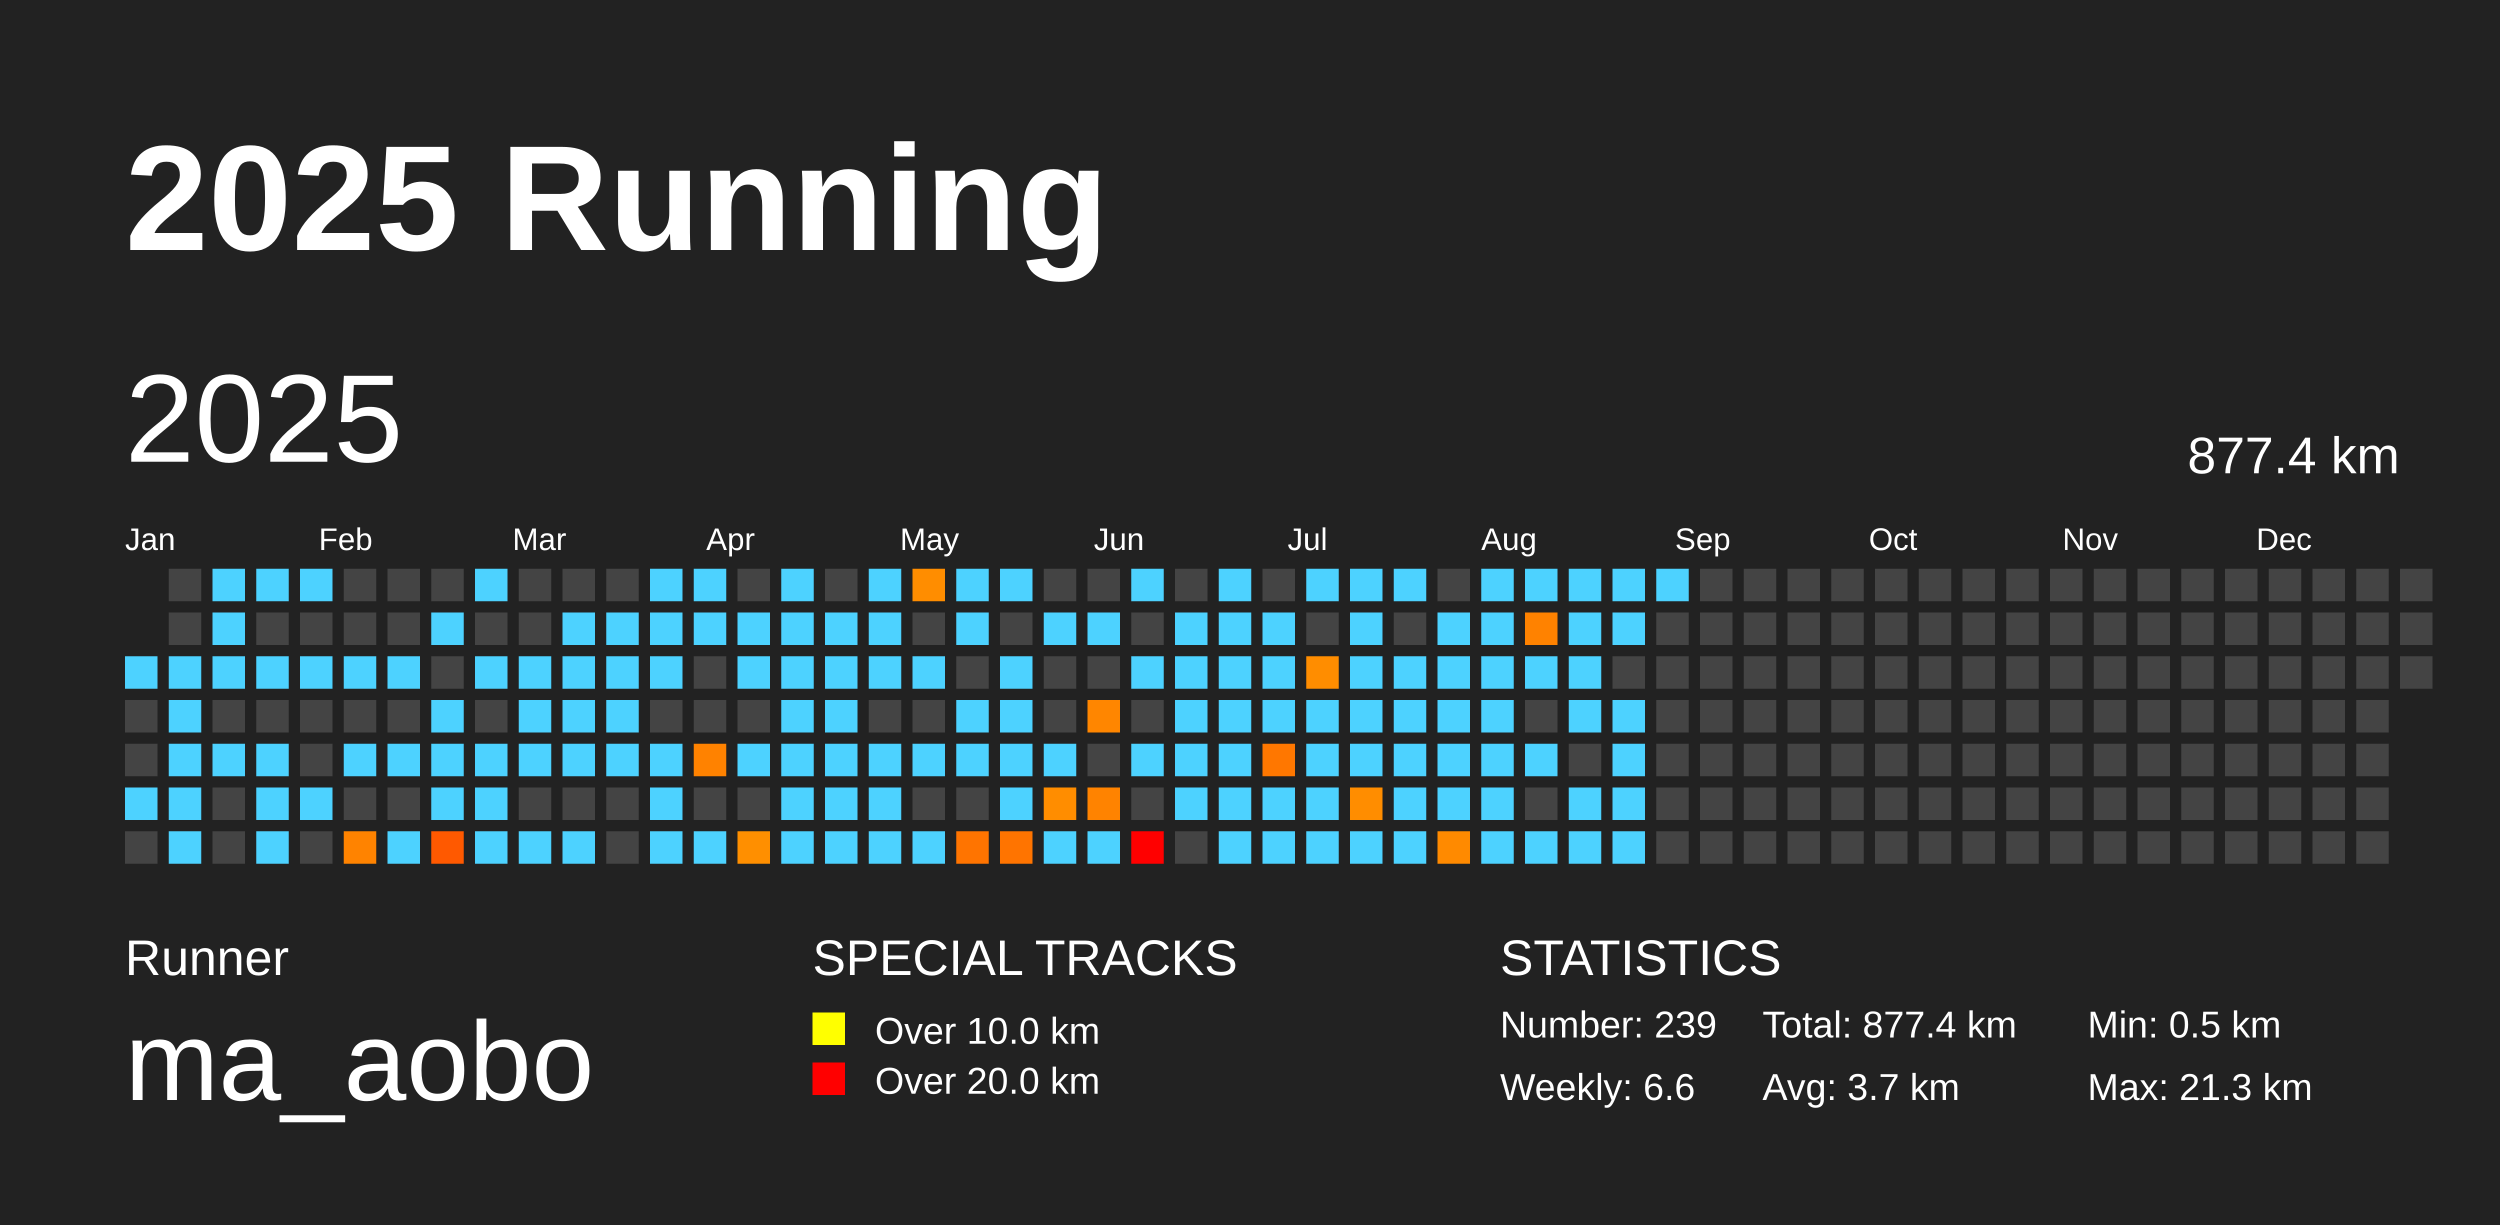
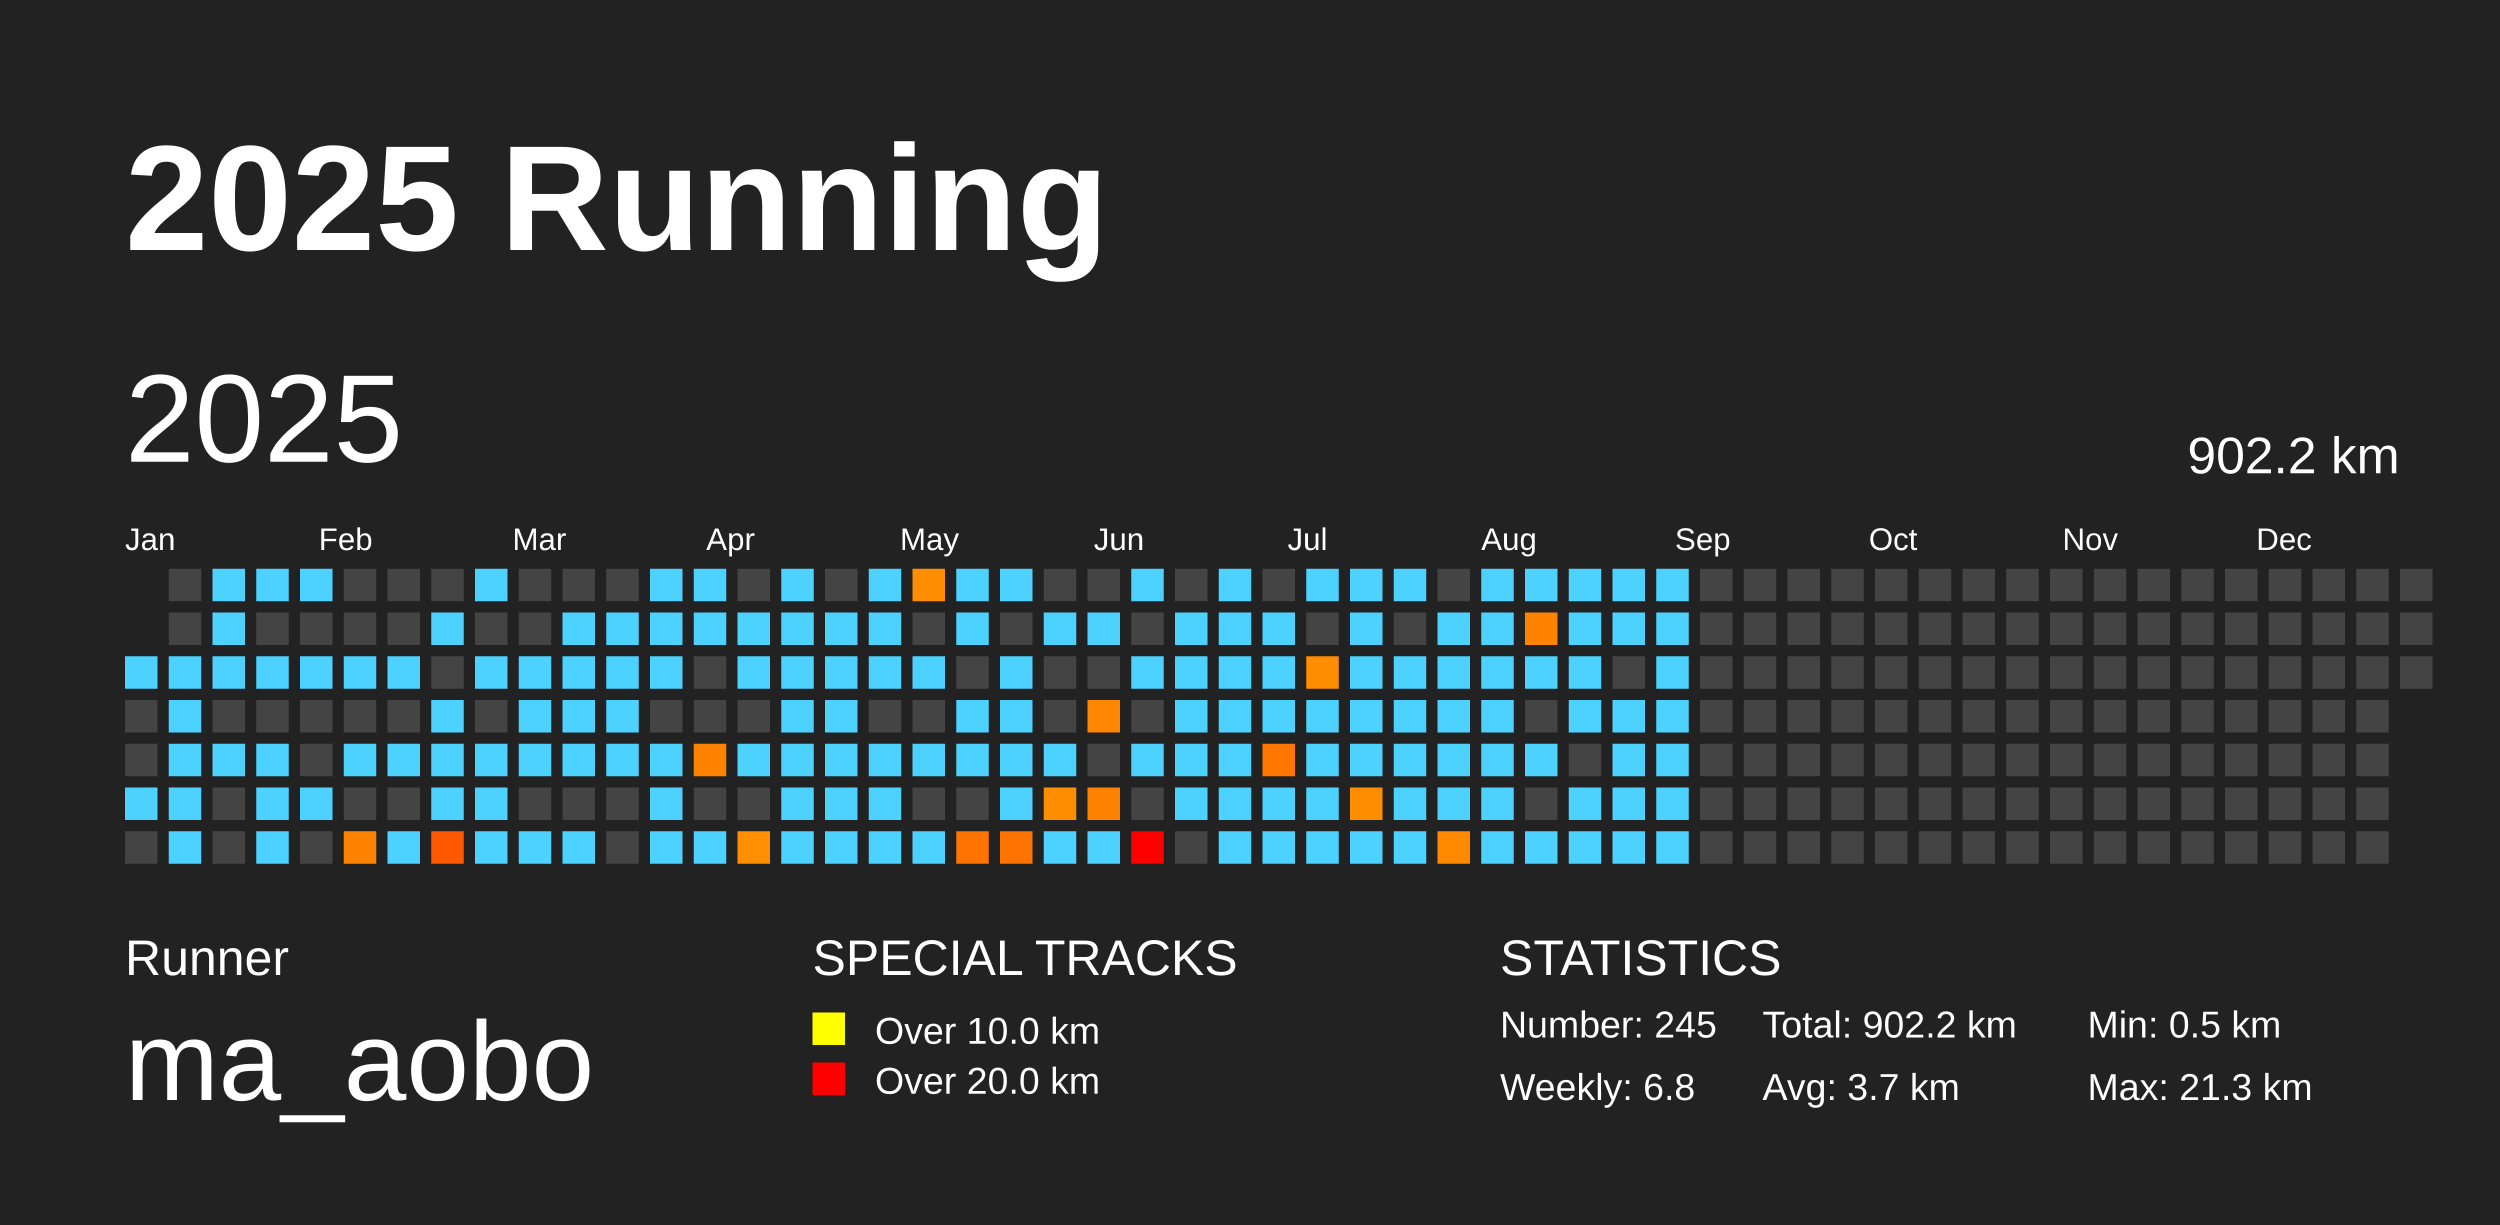
<svg xmlns="http://www.w3.org/2000/svg" baseProfile="full" height="98mm" version="1.1" viewBox="0,0,200,98" width="200mm">
  <defs />
  <rect fill="#222222" height="98" width="200" x="0" y="0" />
  <text fill="#FFFFFF" style="font-size:12px; font-family:Arial; font-weight:bold;" x="10" y="20">2025 Running</text>
  <text fill="#FFFFFF" style="font-size:4px; font-family:Arial" x="10" y="78">Runner</text>
  <text fill="#FFFFFF" style="font-size:9px; font-family:Arial" x="10" y="88">ma_aobo</text>
  <text fill="#FFFFFF" style="font-size:4px; font-family:Arial" x="65" y="78">SPECIAL TRACKS</text>
  <rect fill="yellow" height="2.6" width="2.6" x="65" y="81" />
  <text fill="#FFFFFF" style="font-size:3px; font-family:Arial" x="70" y="83.5">Over 10.0 km</text>
  <rect fill="red" height="2.6" width="2.6" x="65" y="85" />
  <text fill="#FFFFFF" style="font-size:3px; font-family:Arial" x="70" y="87.5">Over 20.0 km</text>
  <text fill="#FFFFFF" style="font-size:4px; font-family:Arial" x="120" y="78">STATISTICS</text>
-   <text fill="#FFFFFF" style="font-size:3px; font-family:Arial" x="120" y="83">Number: 239</text>
-   <text fill="#FFFFFF" style="font-size:3px; font-family:Arial" x="120" y="88">Weekly: 6.6</text>
-   <text fill="#FFFFFF" style="font-size:3px; font-family:Arial" x="141" y="83">Total: 877.4 km</text>
+   <text fill="#FFFFFF" style="font-size:3px; font-family:Arial" x="120" y="83">Number: 245</text>
+   <text fill="#FFFFFF" style="font-size:3px; font-family:Arial" x="120" y="88">Weekly: 6.8</text>
+   <text fill="#FFFFFF" style="font-size:3px; font-family:Arial" x="141" y="83">Total: 902.2 km</text>
  <text fill="#FFFFFF" style="font-size:3px; font-family:Arial" x="141" y="88">Avg: 3.7 km</text>
  <text fill="#FFFFFF" style="font-size:3px; font-family:Arial" x="167" y="83">Min: 0.5 km</text>
  <text fill="#FFFFFF" style="font-size:3px; font-family:Arial" x="167" y="88">Max: 21.3 km</text>
  <text dominant-baseline="hanging" fill="#FFFFFF" style="font-size:10.0px; font-family:Arial;" x="10" y="30">2025</text>
-   <text dominant-baseline="hanging" fill="#FFFFFF" style="font-size:4.125px; font-family:Arial;" x="175" y="35">877.4 km</text>
+   <text dominant-baseline="hanging" fill="#FFFFFF" style="font-size:4.125px; font-family:Arial;" x="175" y="35">902.2 km</text>
  <text fill="#FFFFFF" style="font-size:2.5px; font-family:Arial" x="10.0" y="44">Jan</text>
  <text fill="#FFFFFF" style="font-size:2.5px; font-family:Arial" x="25.5" y="44">Feb</text>
  <text fill="#FFFFFF" style="font-size:2.5px; font-family:Arial" x="41.0" y="44">Mar</text>
  <text fill="#FFFFFF" style="font-size:2.5px; font-family:Arial" x="56.5" y="44">Apr</text>
  <text fill="#FFFFFF" style="font-size:2.5px; font-family:Arial" x="72.0" y="44">May</text>
  <text fill="#FFFFFF" style="font-size:2.5px; font-family:Arial" x="87.5" y="44">Jun</text>
  <text fill="#FFFFFF" style="font-size:2.5px; font-family:Arial" x="103.0" y="44">Jul</text>
  <text fill="#FFFFFF" style="font-size:2.5px; font-family:Arial" x="118.5" y="44">Aug</text>
  <text fill="#FFFFFF" style="font-size:2.5px; font-family:Arial" x="134.0" y="44">Sep</text>
  <text fill="#FFFFFF" style="font-size:2.5px; font-family:Arial" x="149.5" y="44">Oct</text>
  <text fill="#FFFFFF" style="font-size:2.5px; font-family:Arial" x="165.0" y="44">Nov</text>
  <text fill="#FFFFFF" style="font-size:2.5px; font-family:Arial" x="180.5" y="44">Dec</text>
  <rect fill="#4dd2ff" height="2.6" width="2.6" x="10.0" y="52.5" />
  <rect fill="#444444" height="2.6" width="2.6" x="10.0" y="56.0" />
  <rect fill="#444444" height="2.6" width="2.6" x="10.0" y="59.5" />
  <rect fill="#4dd2ff" height="2.6" width="2.6" x="10.0" y="63.0" />
  <rect fill="#444444" height="2.6" width="2.6" x="10.0" y="66.5" />
  <rect fill="#444444" height="2.6" width="2.6" x="13.5" y="45.5" />
  <rect fill="#444444" height="2.6" width="2.6" x="13.5" y="49.0" />
  <rect fill="#4dd2ff" height="2.6" width="2.6" x="13.5" y="52.5" />
  <rect fill="#4dd2ff" height="2.6" width="2.6" x="13.5" y="56.0" />
  <rect fill="#4dd2ff" height="2.6" width="2.6" x="13.5" y="59.5" />
  <rect fill="#4dd2ff" height="2.6" width="2.6" x="13.5" y="63.0" />
  <rect fill="#4dd2ff" height="2.6" width="2.6" x="13.5" y="66.5" />
  <rect fill="#4dd2ff" height="2.6" width="2.6" x="17.0" y="45.5" />
  <rect fill="#4dd2ff" height="2.6" width="2.6" x="17.0" y="49.0" />
  <rect fill="#4dd2ff" height="2.6" width="2.6" x="17.0" y="52.5" />
  <rect fill="#444444" height="2.6" width="2.6" x="17.0" y="56.0" />
  <rect fill="#4dd2ff" height="2.6" width="2.6" x="17.0" y="59.5" />
  <rect fill="#444444" height="2.6" width="2.6" x="17.0" y="63.0" />
  <rect fill="#444444" height="2.6" width="2.6" x="17.0" y="66.5" />
  <rect fill="#4dd2ff" height="2.6" width="2.6" x="20.5" y="45.5" />
  <rect fill="#444444" height="2.6" width="2.6" x="20.5" y="49.0" />
  <rect fill="#4dd2ff" height="2.6" width="2.6" x="20.5" y="52.5" />
  <rect fill="#444444" height="2.6" width="2.6" x="20.5" y="56.0" />
  <rect fill="#4dd2ff" height="2.6" width="2.6" x="20.5" y="59.5" />
  <rect fill="#4dd2ff" height="2.6" width="2.6" x="20.5" y="63.0" />
  <rect fill="#4dd2ff" height="2.6" width="2.6" x="20.5" y="66.5" />
  <rect fill="#4dd2ff" height="2.6" width="2.6" x="24.0" y="45.5" />
  <rect fill="#444444" height="2.6" width="2.6" x="24.0" y="49.0" />
  <rect fill="#4dd2ff" height="2.6" width="2.6" x="24.0" y="52.5" />
  <rect fill="#444444" height="2.6" width="2.6" x="24.0" y="56.0" />
  <rect fill="#444444" height="2.6" width="2.6" x="24.0" y="59.5" />
  <rect fill="#4dd2ff" height="2.6" width="2.6" x="24.0" y="63.0" />
  <rect fill="#444444" height="2.6" width="2.6" x="24.0" y="66.5" />
  <rect fill="#444444" height="2.6" width="2.6" x="27.5" y="45.5" />
  <rect fill="#444444" height="2.6" width="2.6" x="27.5" y="49.0" />
  <rect fill="#4dd2ff" height="2.6" width="2.6" x="27.5" y="52.5" />
  <rect fill="#444444" height="2.6" width="2.6" x="27.5" y="56.0" />
  <rect fill="#4dd2ff" height="2.6" width="2.6" x="27.5" y="59.5" />
  <rect fill="#444444" height="2.6" width="2.6" x="27.5" y="63.0" />
  <rect fill="#ff8300" height="2.6" width="2.6" x="27.5" y="66.5" />
  <rect fill="#444444" height="2.6" width="2.6" x="31.0" y="45.5" />
  <rect fill="#444444" height="2.6" width="2.6" x="31.0" y="49.0" />
  <rect fill="#4dd2ff" height="2.6" width="2.6" x="31.0" y="52.5" />
  <rect fill="#444444" height="2.6" width="2.6" x="31.0" y="56.0" />
  <rect fill="#4dd2ff" height="2.6" width="2.6" x="31.0" y="59.5" />
  <rect fill="#444444" height="2.6" width="2.6" x="31.0" y="63.0" />
  <rect fill="#4dd2ff" height="2.6" width="2.6" x="31.0" y="66.5" />
  <rect fill="#444444" height="2.6" width="2.6" x="34.5" y="45.5" />
  <rect fill="#4dd2ff" height="2.6" width="2.6" x="34.5" y="49.0" />
  <rect fill="#444444" height="2.6" width="2.6" x="34.5" y="52.5" />
  <rect fill="#4dd2ff" height="2.6" width="2.6" x="34.5" y="56.0" />
  <rect fill="#4dd2ff" height="2.6" width="2.6" x="34.5" y="59.5" />
  <rect fill="#4dd2ff" height="2.6" width="2.6" x="34.5" y="63.0" />
  <rect fill="#ff5900" height="2.6" width="2.6" x="34.5" y="66.5" />
  <rect fill="#4dd2ff" height="2.6" width="2.6" x="38.0" y="45.5" />
  <rect fill="#444444" height="2.6" width="2.6" x="38.0" y="49.0" />
  <rect fill="#4dd2ff" height="2.6" width="2.6" x="38.0" y="52.5" />
  <rect fill="#444444" height="2.6" width="2.6" x="38.0" y="56.0" />
  <rect fill="#4dd2ff" height="2.6" width="2.6" x="38.0" y="59.5" />
  <rect fill="#4dd2ff" height="2.6" width="2.6" x="38.0" y="63.0" />
  <rect fill="#4dd2ff" height="2.6" width="2.6" x="38.0" y="66.5" />
  <rect fill="#444444" height="2.6" width="2.6" x="41.5" y="45.5" />
  <rect fill="#444444" height="2.6" width="2.6" x="41.5" y="49.0" />
  <rect fill="#4dd2ff" height="2.6" width="2.6" x="41.5" y="52.5" />
  <rect fill="#4dd2ff" height="2.6" width="2.6" x="41.5" y="56.0" />
  <rect fill="#4dd2ff" height="2.6" width="2.6" x="41.5" y="59.5" />
  <rect fill="#444444" height="2.6" width="2.6" x="41.5" y="63.0" />
  <rect fill="#4dd2ff" height="2.6" width="2.6" x="41.5" y="66.5" />
  <rect fill="#444444" height="2.6" width="2.6" x="45.0" y="45.5" />
  <rect fill="#4dd2ff" height="2.6" width="2.6" x="45.0" y="49.0" />
  <rect fill="#4dd2ff" height="2.6" width="2.6" x="45.0" y="52.5" />
  <rect fill="#4dd2ff" height="2.6" width="2.6" x="45.0" y="56.0" />
  <rect fill="#4dd2ff" height="2.6" width="2.6" x="45.0" y="59.5" />
  <rect fill="#444444" height="2.6" width="2.6" x="45.0" y="63.0" />
  <rect fill="#4dd2ff" height="2.6" width="2.6" x="45.0" y="66.5" />
  <rect fill="#444444" height="2.6" width="2.6" x="48.5" y="45.5" />
  <rect fill="#4dd2ff" height="2.6" width="2.6" x="48.5" y="49.0" />
  <rect fill="#4dd2ff" height="2.6" width="2.6" x="48.5" y="52.5" />
  <rect fill="#4dd2ff" height="2.6" width="2.6" x="48.5" y="56.0" />
  <rect fill="#4dd2ff" height="2.6" width="2.6" x="48.5" y="59.5" />
  <rect fill="#444444" height="2.6" width="2.6" x="48.5" y="63.0" />
  <rect fill="#444444" height="2.6" width="2.6" x="48.5" y="66.5" />
  <rect fill="#4dd2ff" height="2.6" width="2.6" x="52.0" y="45.5" />
  <rect fill="#4dd2ff" height="2.6" width="2.6" x="52.0" y="49.0" />
  <rect fill="#4dd2ff" height="2.6" width="2.6" x="52.0" y="52.5" />
  <rect fill="#444444" height="2.6" width="2.6" x="52.0" y="56.0" />
  <rect fill="#4dd2ff" height="2.6" width="2.6" x="52.0" y="59.5" />
  <rect fill="#4dd2ff" height="2.6" width="2.6" x="52.0" y="63.0" />
  <rect fill="#4dd2ff" height="2.6" width="2.6" x="52.0" y="66.5" />
  <rect fill="#4dd2ff" height="2.6" width="2.6" x="55.5" y="45.5" />
  <rect fill="#4dd2ff" height="2.6" width="2.6" x="55.5" y="49.0" />
  <rect fill="#444444" height="2.6" width="2.6" x="55.5" y="52.5" />
  <rect fill="#444444" height="2.6" width="2.6" x="55.5" y="56.0" />
  <rect fill="#ff8200" height="2.6" width="2.6" x="55.5" y="59.5" />
  <rect fill="#444444" height="2.6" width="2.6" x="55.5" y="63.0" />
  <rect fill="#4dd2ff" height="2.6" width="2.6" x="55.5" y="66.5" />
  <rect fill="#444444" height="2.6" width="2.6" x="59.0" y="45.5" />
  <rect fill="#4dd2ff" height="2.6" width="2.6" x="59.0" y="49.0" />
  <rect fill="#4dd2ff" height="2.6" width="2.6" x="59.0" y="52.5" />
  <rect fill="#444444" height="2.6" width="2.6" x="59.0" y="56.0" />
  <rect fill="#4dd2ff" height="2.6" width="2.6" x="59.0" y="59.5" />
  <rect fill="#444444" height="2.6" width="2.6" x="59.0" y="63.0" />
  <rect fill="#ff8f00" height="2.6" width="2.6" x="59.0" y="66.5" />
  <rect fill="#4dd2ff" height="2.6" width="2.6" x="62.5" y="45.5" />
  <rect fill="#4dd2ff" height="2.6" width="2.6" x="62.5" y="49.0" />
  <rect fill="#4dd2ff" height="2.6" width="2.6" x="62.5" y="52.5" />
  <rect fill="#4dd2ff" height="2.6" width="2.6" x="62.5" y="56.0" />
  <rect fill="#4dd2ff" height="2.6" width="2.6" x="62.5" y="59.5" />
  <rect fill="#4dd2ff" height="2.6" width="2.6" x="62.5" y="63.0" />
  <rect fill="#4dd2ff" height="2.6" width="2.6" x="62.5" y="66.5" />
  <rect fill="#444444" height="2.6" width="2.6" x="66.0" y="45.5" />
  <rect fill="#4dd2ff" height="2.6" width="2.6" x="66.0" y="49.0" />
  <rect fill="#4dd2ff" height="2.6" width="2.6" x="66.0" y="52.5" />
  <rect fill="#4dd2ff" height="2.6" width="2.6" x="66.0" y="56.0" />
  <rect fill="#4dd2ff" height="2.6" width="2.6" x="66.0" y="59.5" />
  <rect fill="#4dd2ff" height="2.6" width="2.6" x="66.0" y="63.0" />
  <rect fill="#4dd2ff" height="2.6" width="2.6" x="66.0" y="66.5" />
  <rect fill="#4dd2ff" height="2.6" width="2.6" x="69.5" y="45.5" />
  <rect fill="#4dd2ff" height="2.6" width="2.6" x="69.5" y="49.0" />
  <rect fill="#4dd2ff" height="2.6" width="2.6" x="69.5" y="52.5" />
  <rect fill="#444444" height="2.6" width="2.6" x="69.5" y="56.0" />
  <rect fill="#4dd2ff" height="2.6" width="2.6" x="69.5" y="59.5" />
  <rect fill="#4dd2ff" height="2.6" width="2.6" x="69.5" y="63.0" />
  <rect fill="#4dd2ff" height="2.6" width="2.6" x="69.5" y="66.5" />
  <rect fill="#ff8d00" height="2.6" width="2.6" x="73.0" y="45.5" />
  <rect fill="#444444" height="2.6" width="2.6" x="73.0" y="49.0" />
  <rect fill="#4dd2ff" height="2.6" width="2.6" x="73.0" y="52.5" />
  <rect fill="#444444" height="2.6" width="2.6" x="73.0" y="56.0" />
  <rect fill="#4dd2ff" height="2.6" width="2.6" x="73.0" y="59.5" />
  <rect fill="#444444" height="2.6" width="2.6" x="73.0" y="63.0" />
  <rect fill="#4dd2ff" height="2.6" width="2.6" x="73.0" y="66.5" />
  <rect fill="#4dd2ff" height="2.6" width="2.6" x="76.5" y="45.5" />
  <rect fill="#4dd2ff" height="2.6" width="2.6" x="76.5" y="49.0" />
  <rect fill="#444444" height="2.6" width="2.6" x="76.5" y="52.5" />
  <rect fill="#4dd2ff" height="2.6" width="2.6" x="76.5" y="56.0" />
  <rect fill="#4dd2ff" height="2.6" width="2.6" x="76.5" y="59.5" />
  <rect fill="#444444" height="2.6" width="2.6" x="76.5" y="63.0" />
  <rect fill="#ff7400" height="2.6" width="2.6" x="76.5" y="66.5" />
  <rect fill="#4dd2ff" height="2.6" width="2.6" x="80.0" y="45.5" />
  <rect fill="#444444" height="2.6" width="2.6" x="80.0" y="49.0" />
  <rect fill="#4dd2ff" height="2.6" width="2.6" x="80.0" y="52.5" />
  <rect fill="#4dd2ff" height="2.6" width="2.6" x="80.0" y="56.0" />
  <rect fill="#4dd2ff" height="2.6" width="2.6" x="80.0" y="59.5" />
  <rect fill="#4dd2ff" height="2.6" width="2.6" x="80.0" y="63.0" />
  <rect fill="#ff7400" height="2.6" width="2.6" x="80.0" y="66.5" />
  <rect fill="#444444" height="2.6" width="2.6" x="83.5" y="45.5" />
  <rect fill="#4dd2ff" height="2.6" width="2.6" x="83.5" y="49.0" />
  <rect fill="#444444" height="2.6" width="2.6" x="83.5" y="52.5" />
  <rect fill="#444444" height="2.6" width="2.6" x="83.5" y="56.0" />
  <rect fill="#4dd2ff" height="2.6" width="2.6" x="83.5" y="59.5" />
  <rect fill="#ff8d00" height="2.6" width="2.6" x="83.5" y="63.0" />
  <rect fill="#4dd2ff" height="2.6" width="2.6" x="83.5" y="66.5" />
  <rect fill="#444444" height="2.6" width="2.6" x="87.0" y="45.5" />
  <rect fill="#4dd2ff" height="2.6" width="2.6" x="87.0" y="49.0" />
  <rect fill="#444444" height="2.6" width="2.6" x="87.0" y="52.5" />
  <rect fill="#ff8600" height="2.6" width="2.6" x="87.0" y="56.0" />
  <rect fill="#444444" height="2.6" width="2.6" x="87.0" y="59.5" />
  <rect fill="#ff8300" height="2.6" width="2.6" x="87.0" y="63.0" />
  <rect fill="#4dd2ff" height="2.6" width="2.6" x="87.0" y="66.5" />
  <rect fill="#4dd2ff" height="2.6" width="2.6" x="90.5" y="45.5" />
  <rect fill="#444444" height="2.6" width="2.6" x="90.5" y="49.0" />
  <rect fill="#4dd2ff" height="2.6" width="2.6" x="90.5" y="52.5" />
  <rect fill="#444444" height="2.6" width="2.6" x="90.5" y="56.0" />
  <rect fill="#4dd2ff" height="2.6" width="2.6" x="90.5" y="59.5" />
  <rect fill="#444444" height="2.6" width="2.6" x="90.5" y="63.0" />
  <rect fill="red" height="2.6" width="2.6" x="90.5" y="66.5" />
  <rect fill="#444444" height="2.6" width="2.6" x="94.0" y="45.5" />
  <rect fill="#4dd2ff" height="2.6" width="2.6" x="94.0" y="49.0" />
  <rect fill="#4dd2ff" height="2.6" width="2.6" x="94.0" y="52.5" />
  <rect fill="#4dd2ff" height="2.6" width="2.6" x="94.0" y="56.0" />
  <rect fill="#4dd2ff" height="2.6" width="2.6" x="94.0" y="59.5" />
  <rect fill="#4dd2ff" height="2.6" width="2.6" x="94.0" y="63.0" />
  <rect fill="#444444" height="2.6" width="2.6" x="94.0" y="66.5" />
  <rect fill="#4dd2ff" height="2.6" width="2.6" x="97.5" y="45.5" />
  <rect fill="#4dd2ff" height="2.6" width="2.6" x="97.5" y="49.0" />
  <rect fill="#4dd2ff" height="2.6" width="2.6" x="97.5" y="52.5" />
  <rect fill="#4dd2ff" height="2.6" width="2.6" x="97.5" y="56.0" />
  <rect fill="#4dd2ff" height="2.6" width="2.6" x="97.5" y="59.5" />
  <rect fill="#4dd2ff" height="2.6" width="2.6" x="97.5" y="63.0" />
  <rect fill="#4dd2ff" height="2.6" width="2.6" x="97.5" y="66.5" />
  <rect fill="#444444" height="2.6" width="2.6" x="101.0" y="45.5" />
  <rect fill="#4dd2ff" height="2.6" width="2.6" x="101.0" y="49.0" />
  <rect fill="#4dd2ff" height="2.6" width="2.6" x="101.0" y="52.5" />
  <rect fill="#4dd2ff" height="2.6" width="2.6" x="101.0" y="56.0" />
  <rect fill="#ff7700" height="2.6" width="2.6" x="101.0" y="59.5" />
  <rect fill="#4dd2ff" height="2.6" width="2.6" x="101.0" y="63.0" />
  <rect fill="#4dd2ff" height="2.6" width="2.6" x="101.0" y="66.5" />
  <rect fill="#4dd2ff" height="2.6" width="2.6" x="104.5" y="45.5" />
  <rect fill="#444444" height="2.6" width="2.6" x="104.5" y="49.0" />
  <rect fill="#ff8d00" height="2.6" width="2.6" x="104.5" y="52.5" />
  <rect fill="#4dd2ff" height="2.6" width="2.6" x="104.5" y="56.0" />
  <rect fill="#4dd2ff" height="2.6" width="2.6" x="104.5" y="59.5" />
  <rect fill="#4dd2ff" height="2.6" width="2.6" x="104.5" y="63.0" />
  <rect fill="#4dd2ff" height="2.6" width="2.6" x="104.5" y="66.5" />
  <rect fill="#4dd2ff" height="2.6" width="2.6" x="108.0" y="45.5" />
  <rect fill="#4dd2ff" height="2.6" width="2.6" x="108.0" y="49.0" />
  <rect fill="#4dd2ff" height="2.6" width="2.6" x="108.0" y="52.5" />
  <rect fill="#4dd2ff" height="2.6" width="2.6" x="108.0" y="56.0" />
  <rect fill="#4dd2ff" height="2.6" width="2.6" x="108.0" y="59.5" />
  <rect fill="#ff8d00" height="2.6" width="2.6" x="108.0" y="63.0" />
  <rect fill="#4dd2ff" height="2.6" width="2.6" x="108.0" y="66.5" />
  <rect fill="#4dd2ff" height="2.6" width="2.6" x="111.5" y="45.5" />
  <rect fill="#444444" height="2.6" width="2.6" x="111.5" y="49.0" />
  <rect fill="#4dd2ff" height="2.6" width="2.6" x="111.5" y="52.5" />
  <rect fill="#4dd2ff" height="2.6" width="2.6" x="111.5" y="56.0" />
  <rect fill="#4dd2ff" height="2.6" width="2.6" x="111.5" y="59.5" />
  <rect fill="#4dd2ff" height="2.6" width="2.6" x="111.5" y="63.0" />
  <rect fill="#4dd2ff" height="2.6" width="2.6" x="111.5" y="66.5" />
  <rect fill="#444444" height="2.6" width="2.6" x="115.0" y="45.5" />
  <rect fill="#4dd2ff" height="2.6" width="2.6" x="115.0" y="49.0" />
  <rect fill="#4dd2ff" height="2.6" width="2.6" x="115.0" y="52.5" />
  <rect fill="#4dd2ff" height="2.6" width="2.6" x="115.0" y="56.0" />
  <rect fill="#4dd2ff" height="2.6" width="2.6" x="115.0" y="59.5" />
  <rect fill="#4dd2ff" height="2.6" width="2.6" x="115.0" y="63.0" />
  <rect fill="#ff8a00" height="2.6" width="2.6" x="115.0" y="66.5" />
  <rect fill="#4dd2ff" height="2.6" width="2.6" x="118.5" y="45.5" />
  <rect fill="#4dd2ff" height="2.6" width="2.6" x="118.5" y="49.0" />
  <rect fill="#4dd2ff" height="2.6" width="2.6" x="118.5" y="52.5" />
  <rect fill="#4dd2ff" height="2.6" width="2.6" x="118.5" y="56.0" />
  <rect fill="#4dd2ff" height="2.6" width="2.6" x="118.5" y="59.5" />
  <rect fill="#4dd2ff" height="2.6" width="2.6" x="118.5" y="63.0" />
  <rect fill="#4dd2ff" height="2.6" width="2.6" x="118.5" y="66.5" />
  <rect fill="#4dd2ff" height="2.6" width="2.6" x="122.0" y="45.5" />
  <rect fill="#ff8200" height="2.6" width="2.6" x="122.0" y="49.0" />
  <rect fill="#4dd2ff" height="2.6" width="2.6" x="122.0" y="52.5" />
  <rect fill="#444444" height="2.6" width="2.6" x="122.0" y="56.0" />
  <rect fill="#4dd2ff" height="2.6" width="2.6" x="122.0" y="59.5" />
  <rect fill="#444444" height="2.6" width="2.6" x="122.0" y="63.0" />
  <rect fill="#4dd2ff" height="2.6" width="2.6" x="122.0" y="66.5" />
  <rect fill="#4dd2ff" height="2.6" width="2.6" x="125.5" y="45.5" />
  <rect fill="#4dd2ff" height="2.6" width="2.6" x="125.5" y="49.0" />
  <rect fill="#4dd2ff" height="2.6" width="2.6" x="125.5" y="52.5" />
  <rect fill="#4dd2ff" height="2.6" width="2.6" x="125.5" y="56.0" />
  <rect fill="#444444" height="2.6" width="2.6" x="125.5" y="59.5" />
  <rect fill="#4dd2ff" height="2.6" width="2.6" x="125.5" y="63.0" />
  <rect fill="#4dd2ff" height="2.6" width="2.6" x="125.5" y="66.5" />
  <rect fill="#4dd2ff" height="2.6" width="2.6" x="129.0" y="45.5" />
  <rect fill="#4dd2ff" height="2.6" width="2.6" x="129.0" y="49.0" />
  <rect fill="#444444" height="2.6" width="2.6" x="129.0" y="52.5" />
  <rect fill="#4dd2ff" height="2.6" width="2.6" x="129.0" y="56.0" />
  <rect fill="#4dd2ff" height="2.6" width="2.6" x="129.0" y="59.5" />
  <rect fill="#4dd2ff" height="2.6" width="2.6" x="129.0" y="63.0" />
  <rect fill="#4dd2ff" height="2.6" width="2.6" x="129.0" y="66.5" />
  <rect fill="#4dd2ff" height="2.6" width="2.6" x="132.5" y="45.5" />
-   <rect fill="#444444" height="2.6" width="2.6" x="132.5" y="49.0" />
-   <rect fill="#444444" height="2.6" width="2.6" x="132.5" y="52.5" />
-   <rect fill="#444444" height="2.6" width="2.6" x="132.5" y="56.0" />
-   <rect fill="#444444" height="2.6" width="2.6" x="132.5" y="59.5" />
-   <rect fill="#444444" height="2.6" width="2.6" x="132.5" y="63.0" />
-   <rect fill="#444444" height="2.6" width="2.6" x="132.5" y="66.5" />
+   <rect fill="#4dd2ff" height="2.6" width="2.6" x="132.5" y="49.0" />
+   <rect fill="#4dd2ff" height="2.6" width="2.6" x="132.5" y="52.5" />
+   <rect fill="#4dd2ff" height="2.6" width="2.6" x="132.5" y="56.0" />
+   <rect fill="#4dd2ff" height="2.6" width="2.6" x="132.5" y="59.5" />
+   <rect fill="#4dd2ff" height="2.6" width="2.6" x="132.5" y="63.0" />
+   <rect fill="#4dd2ff" height="2.6" width="2.6" x="132.5" y="66.5" />
  <rect fill="#444444" height="2.6" width="2.6" x="136.0" y="45.5" />
  <rect fill="#444444" height="2.6" width="2.6" x="136.0" y="49.0" />
  <rect fill="#444444" height="2.6" width="2.6" x="136.0" y="52.5" />
  <rect fill="#444444" height="2.6" width="2.6" x="136.0" y="56.0" />
  <rect fill="#444444" height="2.6" width="2.6" x="136.0" y="59.5" />
  <rect fill="#444444" height="2.6" width="2.6" x="136.0" y="63.0" />
  <rect fill="#444444" height="2.6" width="2.6" x="136.0" y="66.5" />
  <rect fill="#444444" height="2.6" width="2.6" x="139.5" y="45.5" />
  <rect fill="#444444" height="2.6" width="2.6" x="139.5" y="49.0" />
  <rect fill="#444444" height="2.6" width="2.6" x="139.5" y="52.5" />
  <rect fill="#444444" height="2.6" width="2.6" x="139.5" y="56.0" />
  <rect fill="#444444" height="2.6" width="2.6" x="139.5" y="59.5" />
  <rect fill="#444444" height="2.6" width="2.6" x="139.5" y="63.0" />
  <rect fill="#444444" height="2.6" width="2.6" x="139.5" y="66.5" />
  <rect fill="#444444" height="2.6" width="2.6" x="143.0" y="45.5" />
  <rect fill="#444444" height="2.6" width="2.6" x="143.0" y="49.0" />
  <rect fill="#444444" height="2.6" width="2.6" x="143.0" y="52.5" />
  <rect fill="#444444" height="2.6" width="2.6" x="143.0" y="56.0" />
  <rect fill="#444444" height="2.6" width="2.6" x="143.0" y="59.5" />
  <rect fill="#444444" height="2.6" width="2.6" x="143.0" y="63.0" />
  <rect fill="#444444" height="2.6" width="2.6" x="143.0" y="66.5" />
  <rect fill="#444444" height="2.6" width="2.6" x="146.5" y="45.5" />
  <rect fill="#444444" height="2.6" width="2.6" x="146.5" y="49.0" />
  <rect fill="#444444" height="2.6" width="2.6" x="146.5" y="52.5" />
  <rect fill="#444444" height="2.6" width="2.6" x="146.5" y="56.0" />
  <rect fill="#444444" height="2.6" width="2.6" x="146.5" y="59.5" />
  <rect fill="#444444" height="2.6" width="2.6" x="146.5" y="63.0" />
  <rect fill="#444444" height="2.6" width="2.6" x="146.5" y="66.5" />
  <rect fill="#444444" height="2.6" width="2.6" x="150.0" y="45.5" />
  <rect fill="#444444" height="2.6" width="2.6" x="150.0" y="49.0" />
  <rect fill="#444444" height="2.6" width="2.6" x="150.0" y="52.5" />
  <rect fill="#444444" height="2.6" width="2.6" x="150.0" y="56.0" />
  <rect fill="#444444" height="2.6" width="2.6" x="150.0" y="59.5" />
  <rect fill="#444444" height="2.6" width="2.6" x="150.0" y="63.0" />
  <rect fill="#444444" height="2.6" width="2.6" x="150.0" y="66.5" />
  <rect fill="#444444" height="2.6" width="2.6" x="153.5" y="45.5" />
  <rect fill="#444444" height="2.6" width="2.6" x="153.5" y="49.0" />
  <rect fill="#444444" height="2.6" width="2.6" x="153.5" y="52.5" />
  <rect fill="#444444" height="2.6" width="2.6" x="153.5" y="56.0" />
  <rect fill="#444444" height="2.6" width="2.6" x="153.5" y="59.5" />
  <rect fill="#444444" height="2.6" width="2.6" x="153.5" y="63.0" />
  <rect fill="#444444" height="2.6" width="2.6" x="153.5" y="66.5" />
  <rect fill="#444444" height="2.6" width="2.6" x="157.0" y="45.5" />
  <rect fill="#444444" height="2.6" width="2.6" x="157.0" y="49.0" />
  <rect fill="#444444" height="2.6" width="2.6" x="157.0" y="52.5" />
  <rect fill="#444444" height="2.6" width="2.6" x="157.0" y="56.0" />
  <rect fill="#444444" height="2.6" width="2.6" x="157.0" y="59.5" />
  <rect fill="#444444" height="2.6" width="2.6" x="157.0" y="63.0" />
  <rect fill="#444444" height="2.6" width="2.6" x="157.0" y="66.5" />
  <rect fill="#444444" height="2.6" width="2.6" x="160.5" y="45.5" />
  <rect fill="#444444" height="2.6" width="2.6" x="160.5" y="49.0" />
  <rect fill="#444444" height="2.6" width="2.6" x="160.5" y="52.5" />
  <rect fill="#444444" height="2.6" width="2.6" x="160.5" y="56.0" />
  <rect fill="#444444" height="2.6" width="2.6" x="160.5" y="59.5" />
  <rect fill="#444444" height="2.6" width="2.6" x="160.5" y="63.0" />
  <rect fill="#444444" height="2.6" width="2.6" x="160.5" y="66.5" />
  <rect fill="#444444" height="2.6" width="2.6" x="164.0" y="45.5" />
  <rect fill="#444444" height="2.6" width="2.6" x="164.0" y="49.0" />
  <rect fill="#444444" height="2.6" width="2.6" x="164.0" y="52.5" />
  <rect fill="#444444" height="2.6" width="2.6" x="164.0" y="56.0" />
  <rect fill="#444444" height="2.6" width="2.6" x="164.0" y="59.5" />
  <rect fill="#444444" height="2.6" width="2.6" x="164.0" y="63.0" />
  <rect fill="#444444" height="2.6" width="2.6" x="164.0" y="66.5" />
  <rect fill="#444444" height="2.6" width="2.6" x="167.5" y="45.5" />
  <rect fill="#444444" height="2.6" width="2.6" x="167.5" y="49.0" />
  <rect fill="#444444" height="2.6" width="2.6" x="167.5" y="52.5" />
  <rect fill="#444444" height="2.6" width="2.6" x="167.5" y="56.0" />
  <rect fill="#444444" height="2.6" width="2.6" x="167.5" y="59.5" />
  <rect fill="#444444" height="2.6" width="2.6" x="167.5" y="63.0" />
  <rect fill="#444444" height="2.6" width="2.6" x="167.5" y="66.5" />
  <rect fill="#444444" height="2.6" width="2.6" x="171.0" y="45.5" />
  <rect fill="#444444" height="2.6" width="2.6" x="171.0" y="49.0" />
  <rect fill="#444444" height="2.6" width="2.6" x="171.0" y="52.5" />
  <rect fill="#444444" height="2.6" width="2.6" x="171.0" y="56.0" />
  <rect fill="#444444" height="2.6" width="2.6" x="171.0" y="59.5" />
  <rect fill="#444444" height="2.6" width="2.6" x="171.0" y="63.0" />
  <rect fill="#444444" height="2.6" width="2.6" x="171.0" y="66.5" />
  <rect fill="#444444" height="2.6" width="2.6" x="174.5" y="45.5" />
  <rect fill="#444444" height="2.6" width="2.6" x="174.5" y="49.0" />
  <rect fill="#444444" height="2.6" width="2.6" x="174.5" y="52.5" />
  <rect fill="#444444" height="2.6" width="2.6" x="174.5" y="56.0" />
  <rect fill="#444444" height="2.6" width="2.6" x="174.5" y="59.5" />
  <rect fill="#444444" height="2.6" width="2.6" x="174.5" y="63.0" />
  <rect fill="#444444" height="2.6" width="2.6" x="174.5" y="66.5" />
  <rect fill="#444444" height="2.6" width="2.6" x="178.0" y="45.5" />
  <rect fill="#444444" height="2.6" width="2.6" x="178.0" y="49.0" />
  <rect fill="#444444" height="2.6" width="2.6" x="178.0" y="52.5" />
  <rect fill="#444444" height="2.6" width="2.6" x="178.0" y="56.0" />
  <rect fill="#444444" height="2.6" width="2.6" x="178.0" y="59.5" />
  <rect fill="#444444" height="2.6" width="2.6" x="178.0" y="63.0" />
  <rect fill="#444444" height="2.6" width="2.6" x="178.0" y="66.5" />
  <rect fill="#444444" height="2.6" width="2.6" x="181.5" y="45.5" />
  <rect fill="#444444" height="2.6" width="2.6" x="181.5" y="49.0" />
  <rect fill="#444444" height="2.6" width="2.6" x="181.5" y="52.5" />
  <rect fill="#444444" height="2.6" width="2.6" x="181.5" y="56.0" />
  <rect fill="#444444" height="2.6" width="2.6" x="181.5" y="59.5" />
  <rect fill="#444444" height="2.6" width="2.6" x="181.5" y="63.0" />
  <rect fill="#444444" height="2.6" width="2.6" x="181.5" y="66.5" />
  <rect fill="#444444" height="2.6" width="2.6" x="185.0" y="45.5" />
  <rect fill="#444444" height="2.6" width="2.6" x="185.0" y="49.0" />
  <rect fill="#444444" height="2.6" width="2.6" x="185.0" y="52.5" />
  <rect fill="#444444" height="2.6" width="2.6" x="185.0" y="56.0" />
  <rect fill="#444444" height="2.6" width="2.6" x="185.0" y="59.5" />
  <rect fill="#444444" height="2.6" width="2.6" x="185.0" y="63.0" />
  <rect fill="#444444" height="2.6" width="2.6" x="185.0" y="66.5" />
  <rect fill="#444444" height="2.6" width="2.6" x="188.5" y="45.5" />
  <rect fill="#444444" height="2.6" width="2.6" x="188.5" y="49.0" />
  <rect fill="#444444" height="2.6" width="2.6" x="188.5" y="52.5" />
  <rect fill="#444444" height="2.6" width="2.6" x="188.5" y="56.0" />
  <rect fill="#444444" height="2.6" width="2.6" x="188.5" y="59.5" />
  <rect fill="#444444" height="2.6" width="2.6" x="188.5" y="63.0" />
  <rect fill="#444444" height="2.6" width="2.6" x="188.5" y="66.5" />
  <rect fill="#444444" height="2.6" width="2.6" x="192.0" y="45.5" />
  <rect fill="#444444" height="2.6" width="2.6" x="192.0" y="49.0" />
  <rect fill="#444444" height="2.6" width="2.6" x="192.0" y="52.5" />
</svg>
